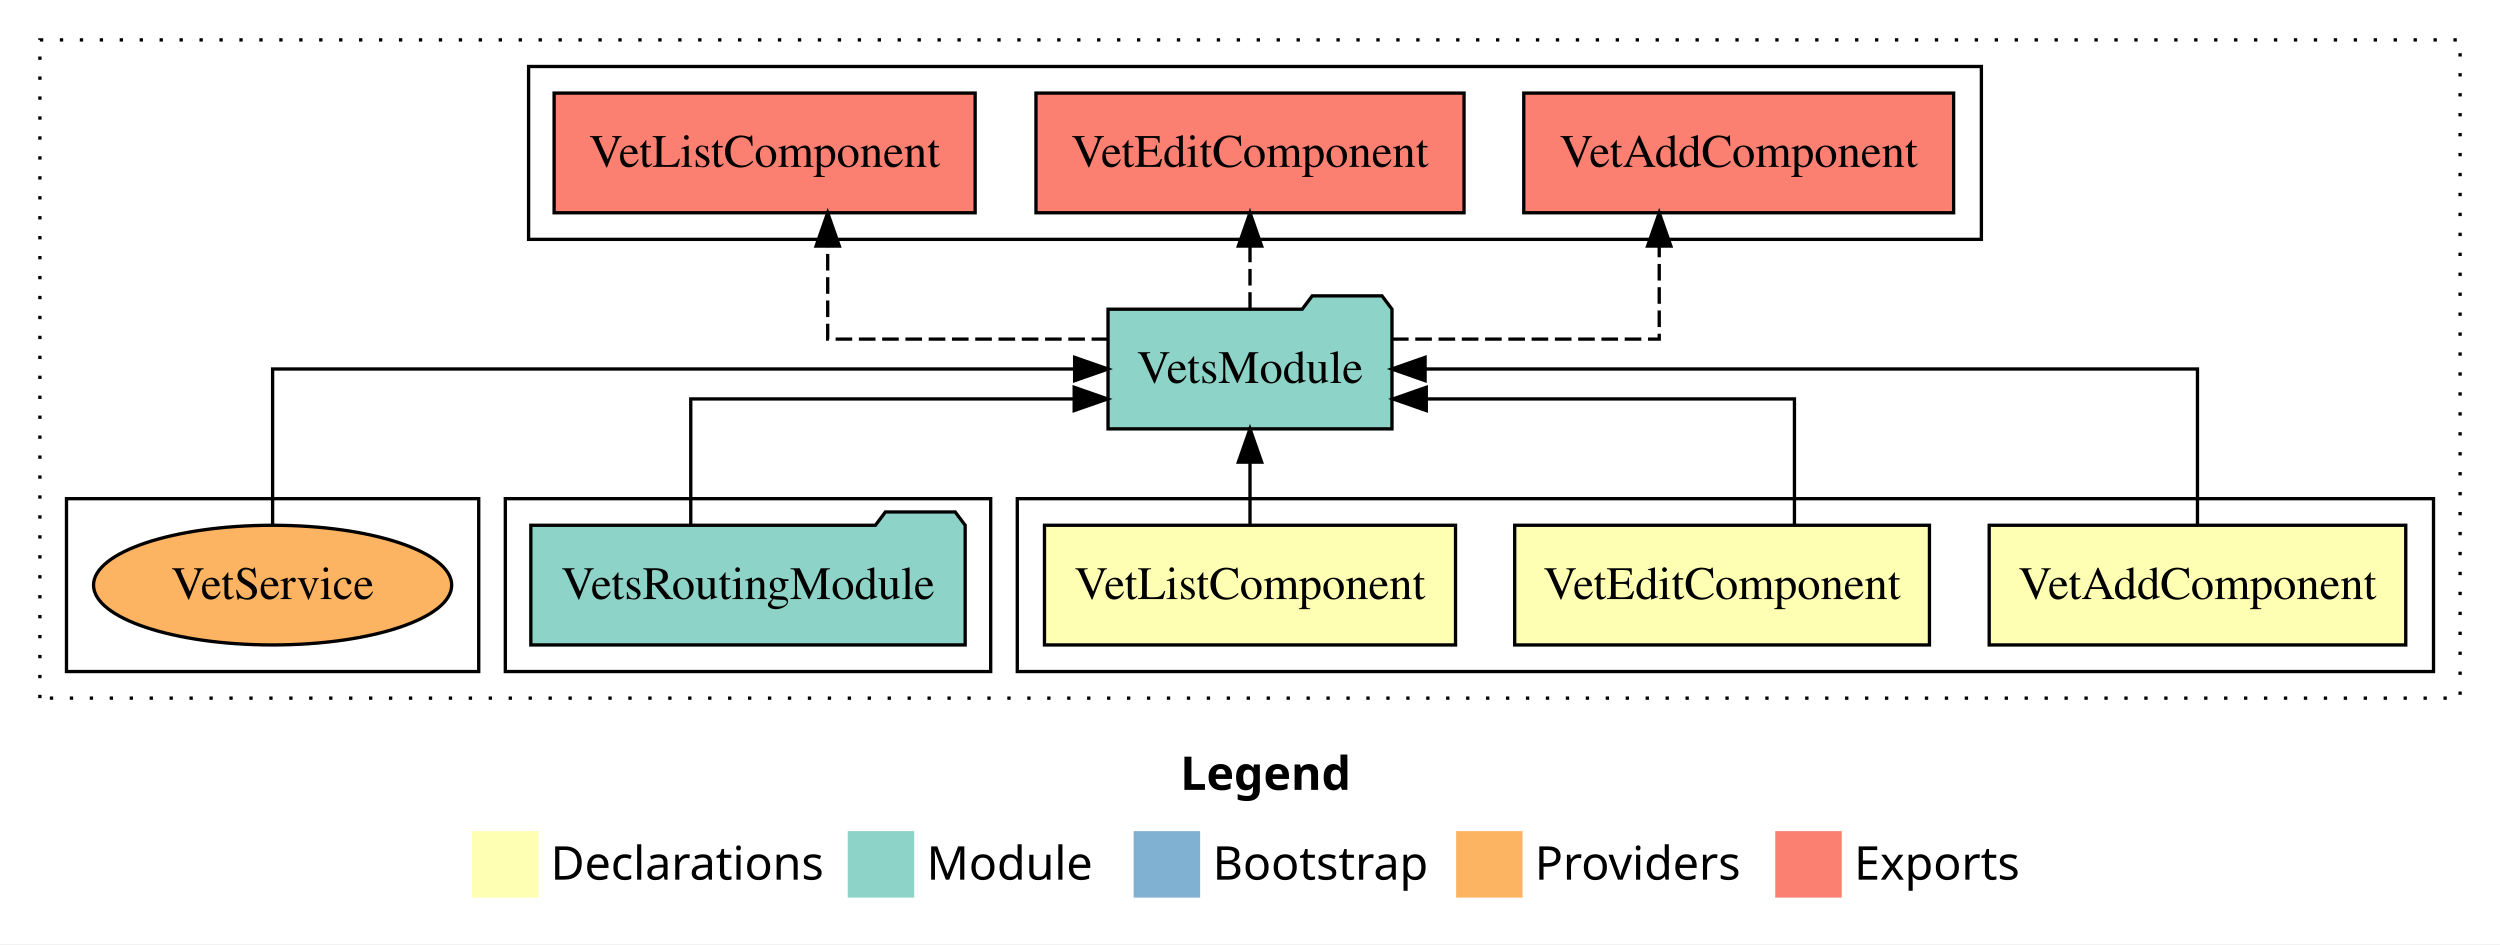
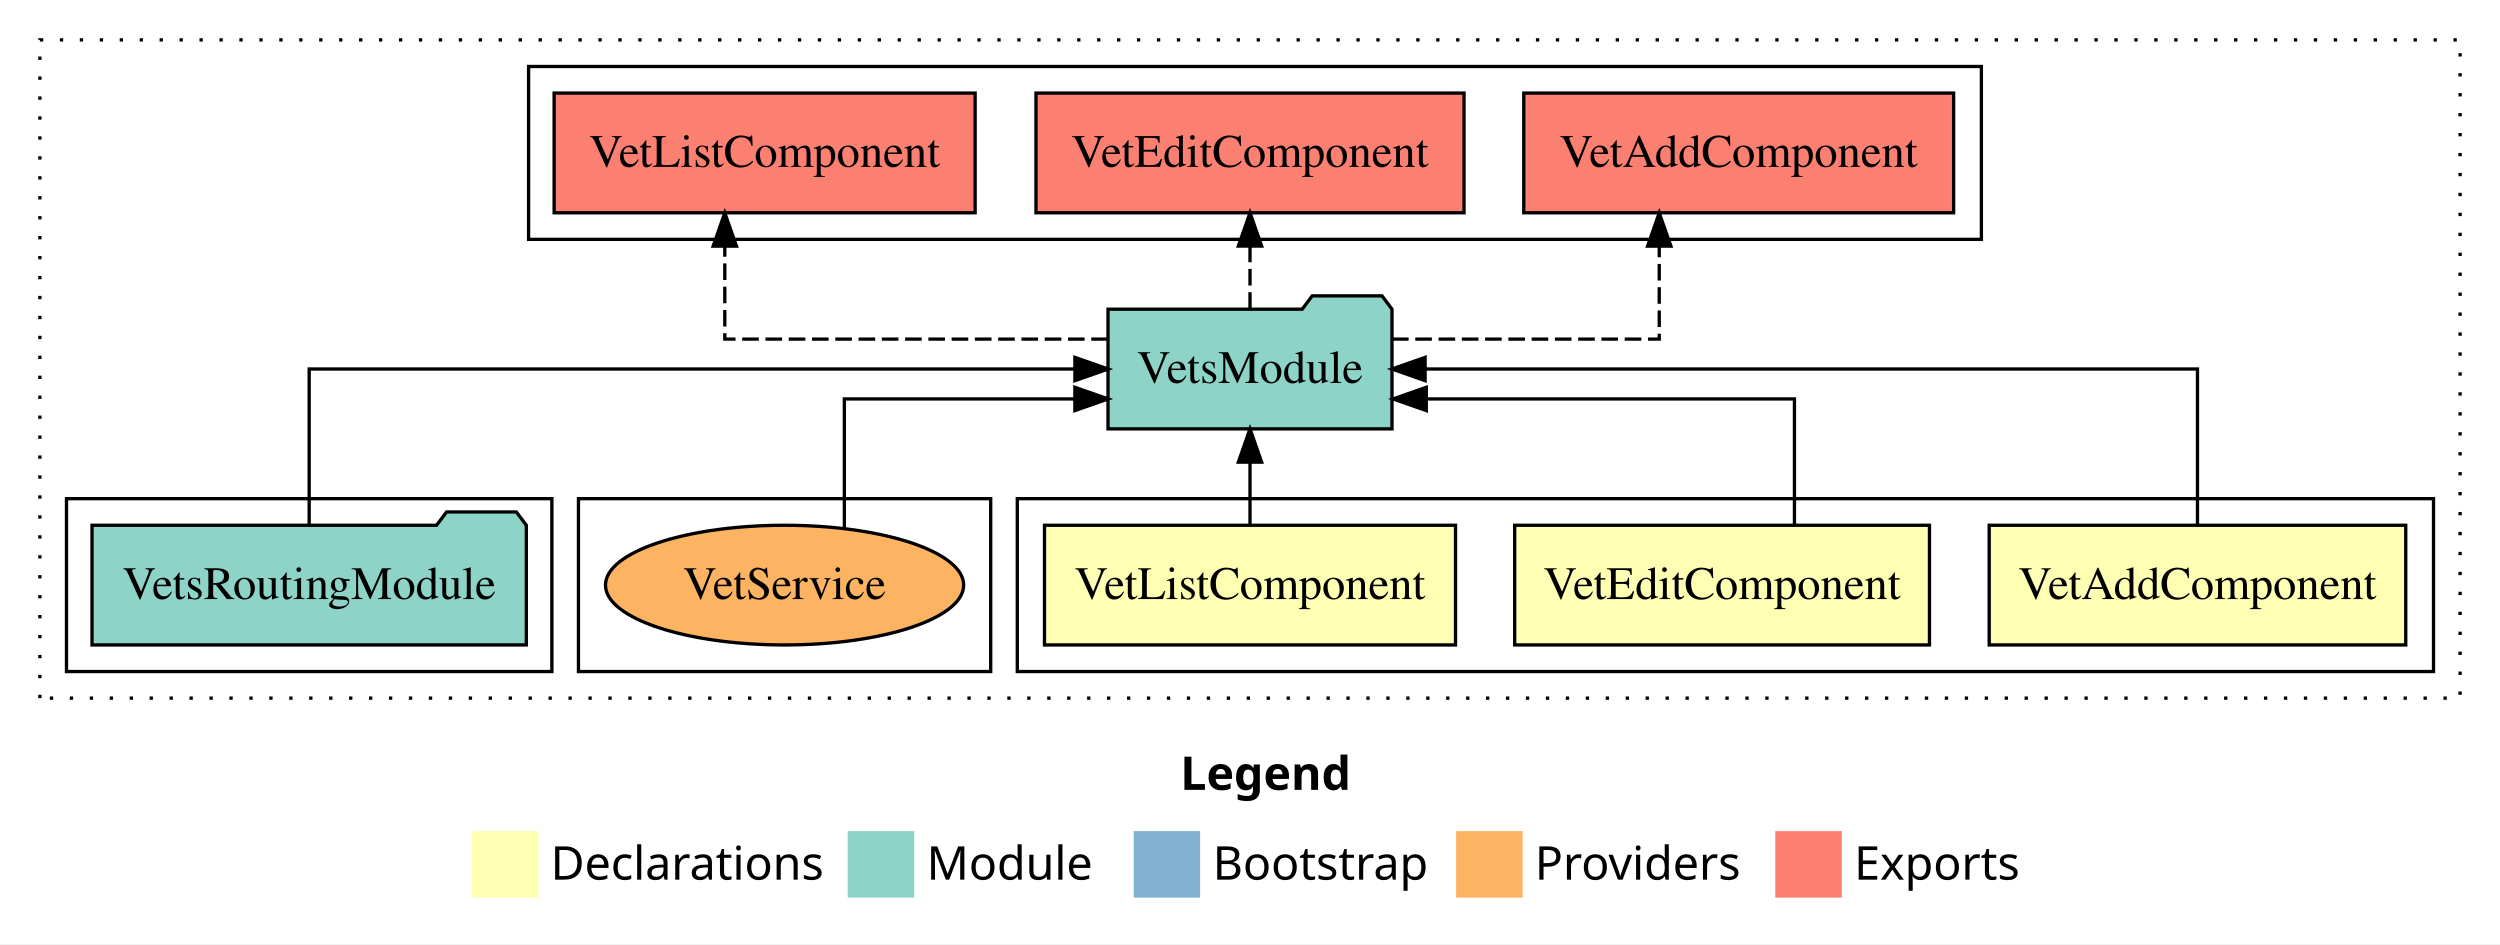
<svg xmlns="http://www.w3.org/2000/svg" width="752pt" height="284pt" viewBox="0.00 0.00 752.00 284.00">
  <g id="graph0" class="graph" transform="scale(1 1) rotate(0) translate(4 280)">
-     <polygon fill="#ffffff" stroke="transparent" points="-4,4 -4,-280 748,-280 748,4 -4,4" />
-     <text text-anchor="start" x="351.009" y="-42.4" font-family="sans-serif" font-weight="bold" font-size="14.00" fill="#000000">Legend</text>
+     <polygon fill="white" stroke="transparent" points="-4,4 -4,-280 748,-280 748,4 -4,4" />
+     <text text-anchor="start" x="351.01" y="-42.4" font-family="sans-serif" font-weight="bold" font-size="14.00">Legend</text>
    <polygon fill="#ffffb3" stroke="transparent" points="138,-10 138,-30 158,-30 158,-10 138,-10" />
-     <text text-anchor="start" x="161.629" y="-15.4" font-family="sans-serif" font-size="14.00" fill="#000000">  Declarations</text>
+     <text text-anchor="start" x="161.63" y="-15.4" font-family="sans-serif" font-size="14.00">  Declarations</text>
    <polygon fill="#8dd3c7" stroke="transparent" points="251,-10 251,-30 271,-30 271,-10 251,-10" />
-     <text text-anchor="start" x="274.725" y="-15.4" font-family="sans-serif" font-size="14.00" fill="#000000">  Module</text>
+     <text text-anchor="start" x="274.73" y="-15.4" font-family="sans-serif" font-size="14.00">  Module</text>
    <polygon fill="#80b1d3" stroke="transparent" points="337,-10 337,-30 357,-30 357,-10 337,-10" />
-     <text text-anchor="start" x="360.781" y="-15.4" font-family="sans-serif" font-size="14.00" fill="#000000">  Bootstrap</text>
+     <text text-anchor="start" x="360.78" y="-15.4" font-family="sans-serif" font-size="14.00">  Bootstrap</text>
    <polygon fill="#fdb462" stroke="transparent" points="434,-10 434,-30 454,-30 454,-10 434,-10" />
-     <text text-anchor="start" x="457.673" y="-15.4" font-family="sans-serif" font-size="14.00" fill="#000000">  Providers</text>
+     <text text-anchor="start" x="457.67" y="-15.4" font-family="sans-serif" font-size="14.00">  Providers</text>
    <polygon fill="#fb8072" stroke="transparent" points="530,-10 530,-30 550,-30 550,-10 530,-10" />
-     <text text-anchor="start" x="553.726" y="-15.4" font-family="sans-serif" font-size="14.00" fill="#000000">  Exports</text>
+     <text text-anchor="start" x="553.73" y="-15.4" font-family="sans-serif" font-size="14.00">  Exports</text>
    <g id="clust1" class="cluster">
-       <polygon fill="none" stroke="#000000" stroke-dasharray="1,5" points="8,-70 8,-268 736,-268 736,-70 8,-70" />
+       <polygon fill="none" stroke="black" stroke-dasharray="1,5" points="8,-70 8,-268 736,-268 736,-70 8,-70" />
    </g>
    <g id="clust2" class="cluster">
-       <polygon fill="none" stroke="#000000" points="302,-78 302,-130 728,-130 728,-78 302,-78" />
+       <polygon fill="none" stroke="black" points="302,-78 302,-130 728,-130 728,-78 302,-78" />
+     </g>
+     <g id="clust9" class="cluster">
+       <polygon fill="none" stroke="black" points="170,-78 170,-130 294,-130 294,-78 170,-78" />
+     </g>
+     <g id="clust7" class="cluster">
+       <polygon fill="none" stroke="black" points="155,-208 155,-260 592,-260 592,-208 155,-208" />
    </g>
    <g id="clust6" class="cluster">
-       <polygon fill="none" stroke="#000000" points="148,-78 148,-130 294,-130 294,-78 148,-78" />
-     </g>
-     <g id="clust7" class="cluster">
-       <polygon fill="none" stroke="#000000" points="155,-208 155,-260 592,-260 592,-208 155,-208" />
-     </g>
-     <g id="clust9" class="cluster">
-       <polygon fill="none" stroke="#000000" points="16,-78 16,-130 140,-130 140,-78 16,-78" />
+       <polygon fill="none" stroke="black" points="16,-78 16,-130 162,-130 162,-78 16,-78" />
    </g>
    <g id="node1" class="node">
-       <polygon fill="#ffffb3" stroke="#000000" points="719.651,-122 594.349,-122 594.349,-86 719.651,-86 719.651,-122" />
-       <text text-anchor="middle" x="657" y="-99.8" font-family="Times,serif" font-size="14.00" fill="#000000">VetAddComponent</text>
+       <polygon fill="#ffffb3" stroke="black" points="719.65,-122 594.35,-122 594.35,-86 719.65,-86 719.65,-122" />
+       <text text-anchor="middle" x="657" y="-99.8" font-family="Times,serif" font-size="14.00">VetAddComponent</text>
    </g>
    <g id="node4" class="node">
-       <polygon fill="#8dd3c7" stroke="#000000" points="414.707,-187 411.707,-191 390.707,-191 387.707,-187 329.293,-187 329.293,-151 414.707,-151 414.707,-187" />
-       <text text-anchor="middle" x="372" y="-164.8" font-family="Times,serif" font-size="14.00" fill="#000000">VetsModule</text>
+       <polygon fill="#8dd3c7" stroke="black" points="414.71,-187 411.71,-191 390.71,-191 387.71,-187 329.29,-187 329.29,-151 414.71,-151 414.71,-187" />
+       <text text-anchor="middle" x="372" y="-164.8" font-family="Times,serif" font-size="14.00">VetsModule</text>
    </g>
    <g id="edge1" class="edge">
-       <path fill="none" stroke="#000000" d="M657,-122.106C657,-141.339 657,-169 657,-169 657,-169 424.667,-169 424.667,-169" />
-       <polygon fill="#000000" stroke="#000000" points="424.667,-165.5 414.667,-169 424.667,-172.5 424.667,-165.5" />
+       <path fill="none" stroke="black" d="M657,-122.11C657,-141.34 657,-169 657,-169 657,-169 424.67,-169 424.67,-169" />
+       <polygon fill="black" stroke="black" points="424.67,-165.5 414.67,-169 424.67,-172.5 424.67,-165.5" />
    </g>
    <g id="node2" class="node">
-       <polygon fill="#ffffb3" stroke="#000000" points="576.378,-122 451.622,-122 451.622,-86 576.378,-86 576.378,-122" />
-       <text text-anchor="middle" x="514" y="-99.8" font-family="Times,serif" font-size="14.00" fill="#000000">VetEditComponent</text>
+       <polygon fill="#ffffb3" stroke="black" points="576.38,-122 451.62,-122 451.62,-86 576.38,-86 576.38,-122" />
+       <text text-anchor="middle" x="514" y="-99.8" font-family="Times,serif" font-size="14.00">VetEditComponent</text>
    </g>
    <g id="edge2" class="edge">
-       <path fill="none" stroke="#000000" d="M535.768,-122.027C535.768,-138.398 535.768,-160 535.768,-160 535.768,-160 425.028,-160 425.028,-160" />
-       <polygon fill="#000000" stroke="#000000" points="425.028,-156.5 415.028,-160 425.028,-163.5 425.028,-156.5" />
+       <path fill="none" stroke="black" d="M535.77,-122.03C535.77,-138.4 535.77,-160 535.77,-160 535.77,-160 425.03,-160 425.03,-160" />
+       <polygon fill="black" stroke="black" points="425.03,-156.5 415.03,-160 425.03,-163.5 425.03,-156.5" />
    </g>
    <g id="node3" class="node">
-       <polygon fill="#ffffb3" stroke="#000000" points="433.823,-122 310.177,-122 310.177,-86 433.823,-86 433.823,-122" />
-       <text text-anchor="middle" x="372" y="-99.8" font-family="Times,serif" font-size="14.00" fill="#000000">VetListComponent</text>
+       <polygon fill="#ffffb3" stroke="black" points="433.82,-122 310.18,-122 310.18,-86 433.82,-86 433.82,-122" />
+       <text text-anchor="middle" x="372" y="-99.8" font-family="Times,serif" font-size="14.00">VetListComponent</text>
    </g>
    <g id="edge3" class="edge">
-       <path fill="none" stroke="#000000" d="M372,-122.106C372,-122.106 372,-140.991 372,-140.991" />
-       <polygon fill="#000000" stroke="#000000" points="368.5,-140.991 372,-150.991 375.5,-140.991 368.5,-140.991" />
+       <path fill="none" stroke="black" d="M372,-122.11C372,-122.11 372,-140.99 372,-140.99" />
+       <polygon fill="black" stroke="black" points="368.5,-140.99 372,-150.99 375.5,-140.99 368.5,-140.99" />
    </g>
    <g id="node6" class="node">
-       <polygon fill="#fb8072" stroke="#000000" points="583.651,-252 454.349,-252 454.349,-216 583.651,-216 583.651,-252" />
-       <text text-anchor="middle" x="519" y="-229.8" font-family="Times,serif" font-size="14.00" fill="#000000">VetAddComponent </text>
+       <polygon fill="#fb8072" stroke="black" points="583.65,-252 454.35,-252 454.35,-216 583.65,-216 583.65,-252" />
+       <text text-anchor="middle" x="519" y="-229.8" font-family="Times,serif" font-size="14.00">VetAddComponent </text>
    </g>
    <g id="edge5" class="edge">
-       <path fill="none" stroke="#000000" stroke-dasharray="5,2" d="M414.708,-178C450.261,-178 495.096,-178 495.096,-178 495.096,-178 495.096,-205.973 495.096,-205.973" />
-       <polygon fill="#000000" stroke="#000000" points="491.596,-205.973 495.096,-215.973 498.596,-205.973 491.596,-205.973" />
+       <path fill="none" stroke="black" stroke-dasharray="5,2" d="M414.71,-178C450.26,-178 495.1,-178 495.1,-178 495.1,-178 495.1,-205.97 495.1,-205.97" />
+       <polygon fill="black" stroke="black" points="491.6,-205.97 495.1,-215.97 498.6,-205.97 491.6,-205.97" />
    </g>
    <g id="node7" class="node">
-       <polygon fill="#fb8072" stroke="#000000" points="436.379,-252 307.621,-252 307.621,-216 436.379,-216 436.379,-252" />
-       <text text-anchor="middle" x="372" y="-229.8" font-family="Times,serif" font-size="14.00" fill="#000000">VetEditComponent </text>
+       <polygon fill="#fb8072" stroke="black" points="436.38,-252 307.62,-252 307.62,-216 436.38,-216 436.38,-252" />
+       <text text-anchor="middle" x="372" y="-229.8" font-family="Times,serif" font-size="14.00">VetEditComponent </text>
    </g>
    <g id="edge6" class="edge">
-       <path fill="none" stroke="#000000" stroke-dasharray="5,2" d="M372,-187.106C372,-187.106 372,-205.991 372,-205.991" />
-       <polygon fill="#000000" stroke="#000000" points="368.5,-205.991 372,-215.991 375.5,-205.991 368.5,-205.991" />
+       <path fill="none" stroke="black" stroke-dasharray="5,2" d="M372,-187.11C372,-187.11 372,-205.99 372,-205.99" />
+       <polygon fill="black" stroke="black" points="368.5,-205.99 372,-215.99 375.5,-205.99 368.5,-205.99" />
    </g>
    <g id="node8" class="node">
-       <polygon fill="#fb8072" stroke="#000000" points="289.323,-252 162.677,-252 162.677,-216 289.323,-216 289.323,-252" />
-       <text text-anchor="middle" x="226" y="-229.8" font-family="Times,serif" font-size="14.00" fill="#000000">VetListComponent </text>
+       <polygon fill="#fb8072" stroke="black" points="289.32,-252 162.68,-252 162.68,-216 289.32,-216 289.32,-252" />
+       <text text-anchor="middle" x="226" y="-229.8" font-family="Times,serif" font-size="14.00">VetListComponent </text>
    </g>
    <g id="edge7" class="edge">
-       <path fill="none" stroke="#000000" stroke-dasharray="5,2" d="M329.348,-178C292.445,-178 244.971,-178 244.971,-178 244.971,-178 244.971,-205.973 244.971,-205.973" />
-       <polygon fill="#000000" stroke="#000000" points="241.471,-205.973 244.971,-215.973 248.471,-205.973 241.471,-205.973" />
+       <path fill="none" stroke="black" stroke-dasharray="5,2" d="M329.25,-178C282.46,-178 214.02,-178 214.02,-178 214.02,-178 214.02,-205.97 214.02,-205.97" />
+       <polygon fill="black" stroke="black" points="210.52,-205.97 214.02,-215.97 217.52,-205.97 210.52,-205.97" />
    </g>
    <g id="node5" class="node">
-       <polygon fill="#8dd3c7" stroke="#000000" points="286.324,-122 283.324,-126 262.324,-126 259.324,-122 155.676,-122 155.676,-86 286.324,-86 286.324,-122" />
-       <text text-anchor="middle" x="221" y="-99.8" font-family="Times,serif" font-size="14.00" fill="#000000">VetsRoutingModule</text>
+       <polygon fill="#8dd3c7" stroke="black" points="154.32,-122 151.32,-126 130.32,-126 127.32,-122 23.68,-122 23.68,-86 154.32,-86 154.32,-122" />
+       <text text-anchor="middle" x="89" y="-99.8" font-family="Times,serif" font-size="14.00">VetsRoutingModule</text>
    </g>
    <g id="edge4" class="edge">
-       <path fill="none" stroke="#000000" d="M203.78,-122.027C203.78,-138.398 203.78,-160 203.78,-160 203.78,-160 319.116,-160 319.116,-160" />
-       <polygon fill="#000000" stroke="#000000" points="319.116,-163.5 329.116,-160 319.116,-156.5 319.116,-163.5" />
+       <path fill="none" stroke="black" d="M89,-122.11C89,-141.34 89,-169 89,-169 89,-169 319.33,-169 319.33,-169" />
+       <polygon fill="black" stroke="black" points="319.33,-172.5 329.33,-169 319.33,-165.5 319.33,-172.5" />
    </g>
    <g id="node9" class="node">
-       <ellipse fill="#fdb462" stroke="#000000" cx="78" cy="-104" rx="53.867" ry="18" />
-       <text text-anchor="middle" x="78" y="-99.8" font-family="Times,serif" font-size="14.00" fill="#000000">VetService</text>
+       <ellipse fill="#fdb462" stroke="black" cx="232" cy="-104" rx="53.87" ry="18" />
+       <text text-anchor="middle" x="232" y="-99.8" font-family="Times,serif" font-size="14.00">VetService</text>
    </g>
    <g id="edge8" class="edge">
-       <path fill="none" stroke="#000000" d="M78,-122.106C78,-141.339 78,-169 78,-169 78,-169 319.25,-169 319.25,-169" />
-       <polygon fill="#000000" stroke="#000000" points="319.25,-172.5 329.25,-169 319.25,-165.5 319.25,-172.5" />
+       <path fill="none" stroke="black" d="M249.98,-121.11C249.98,-137.57 249.98,-160 249.98,-160 249.98,-160 319.32,-160 319.32,-160" />
+       <polygon fill="black" stroke="black" points="319.32,-163.5 329.32,-160 319.32,-156.5 319.32,-163.5" />
    </g>
  </g>
</svg>
